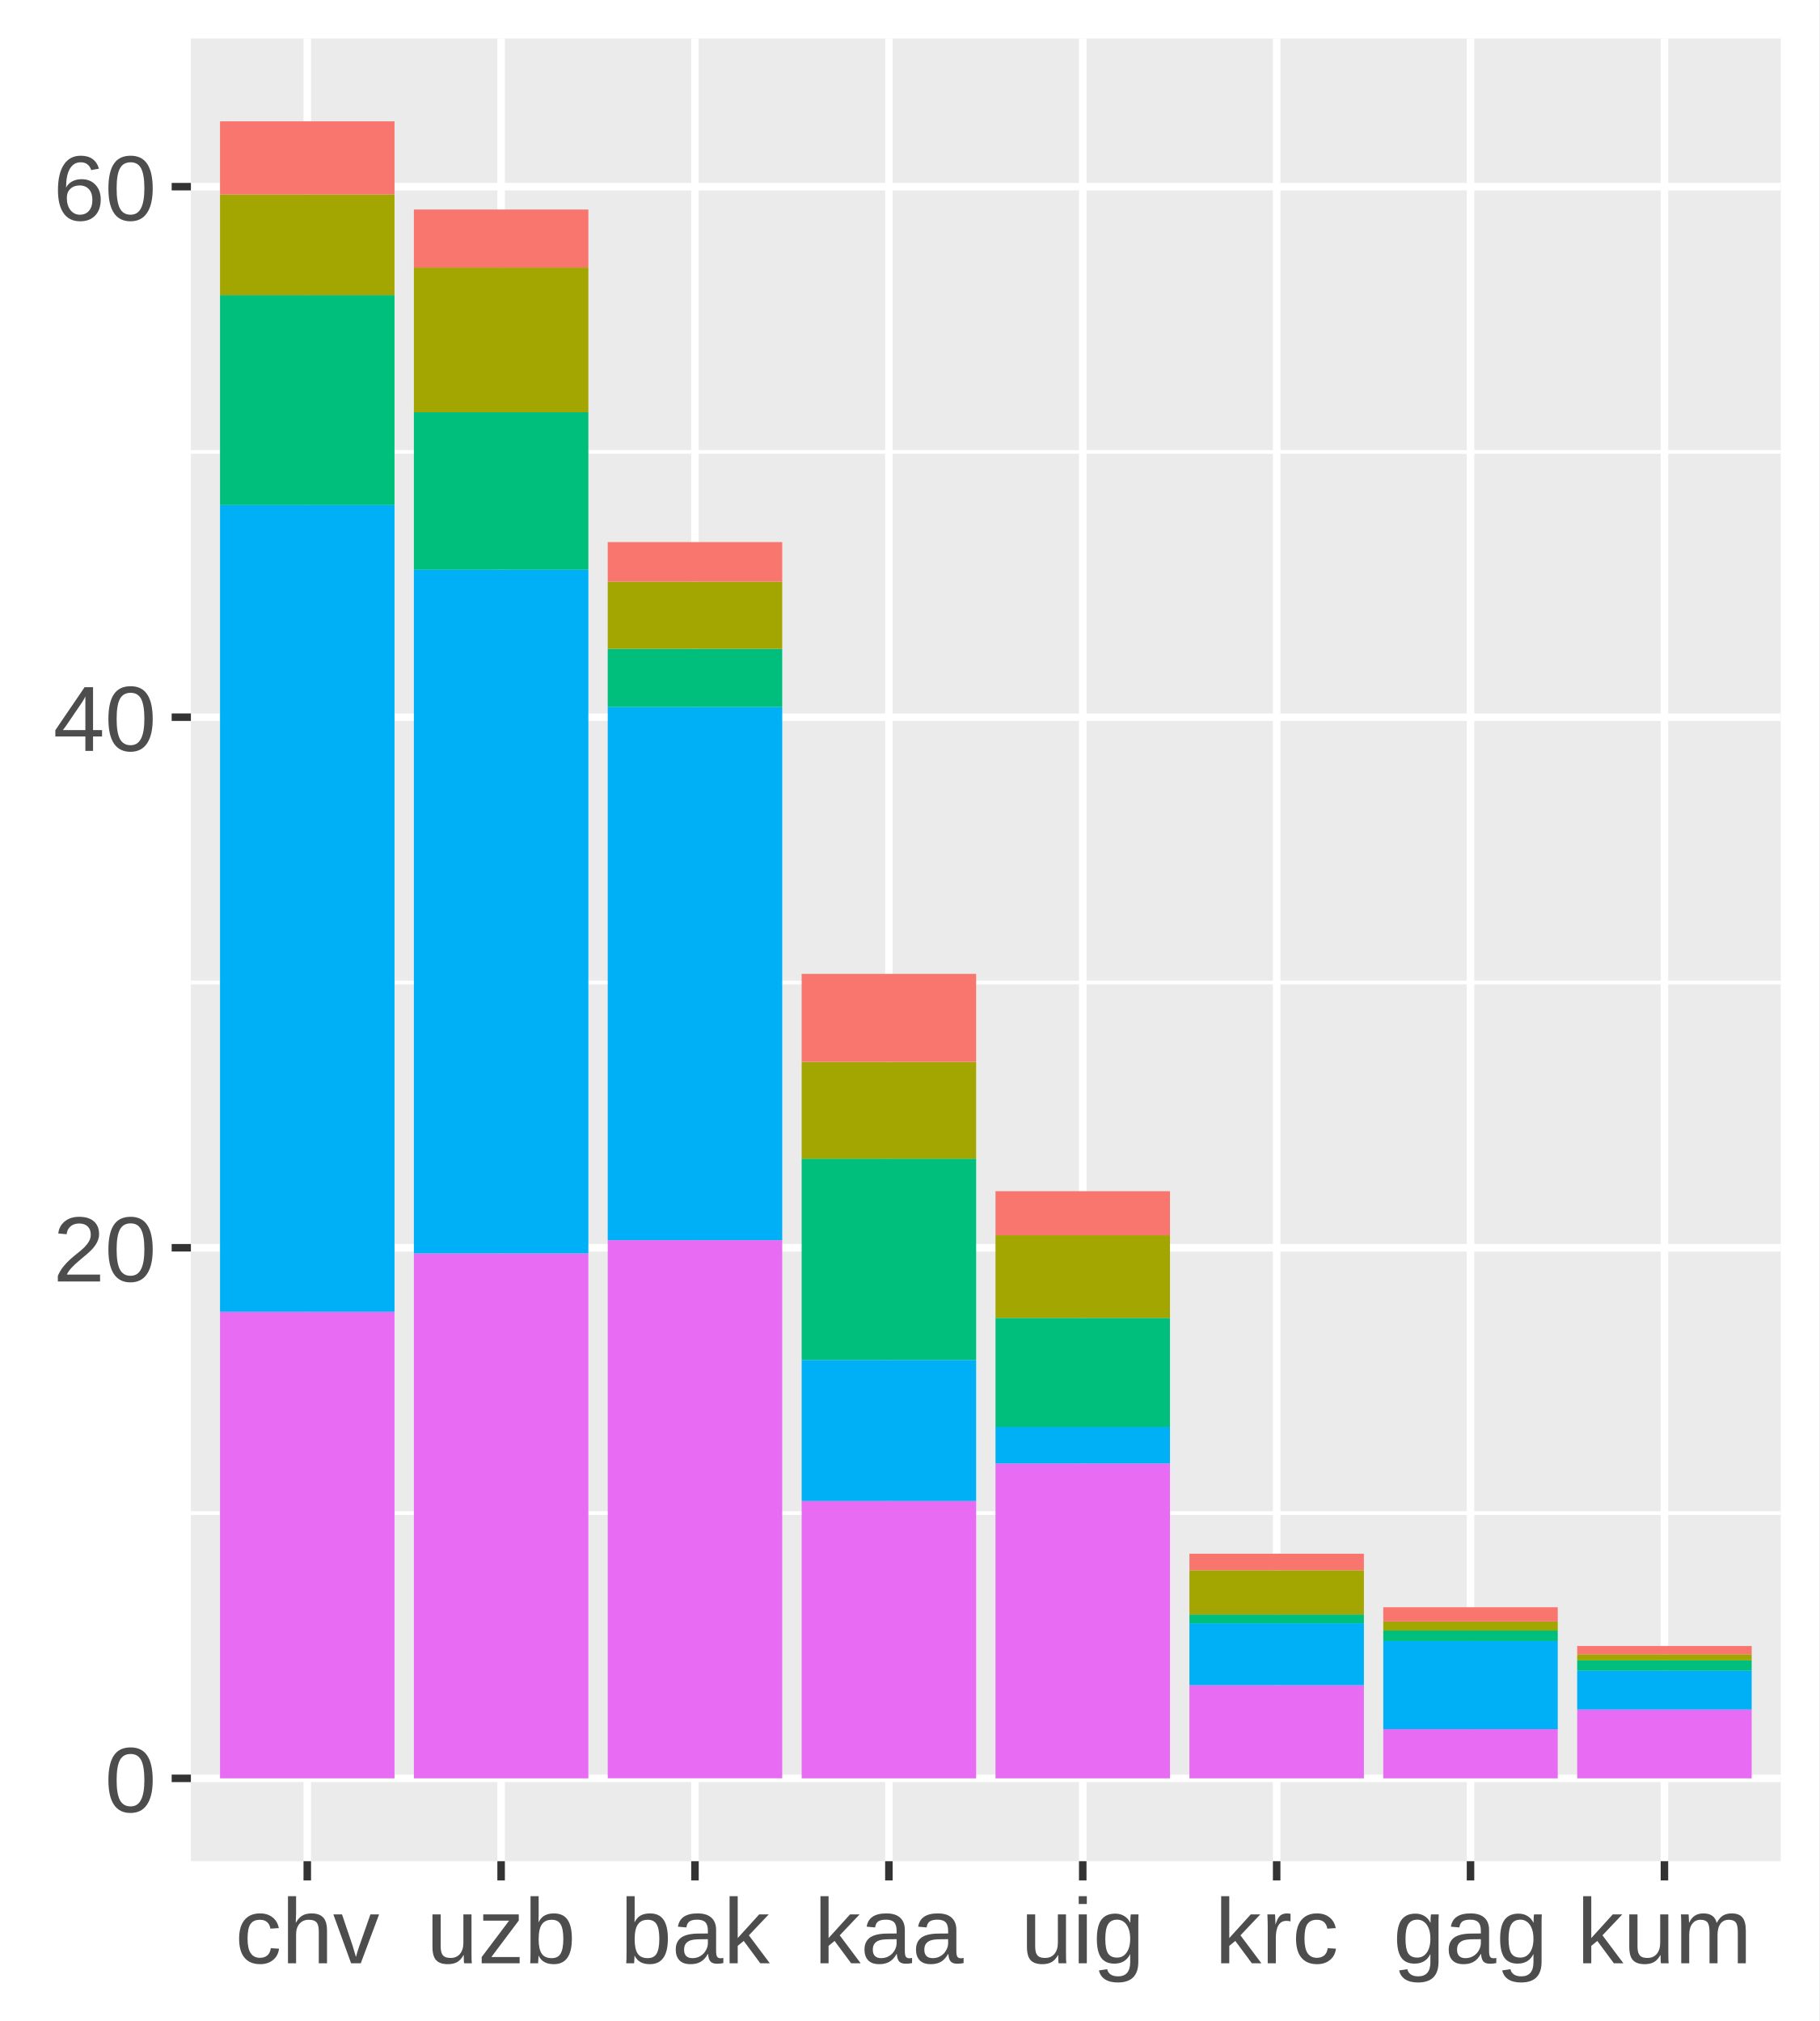
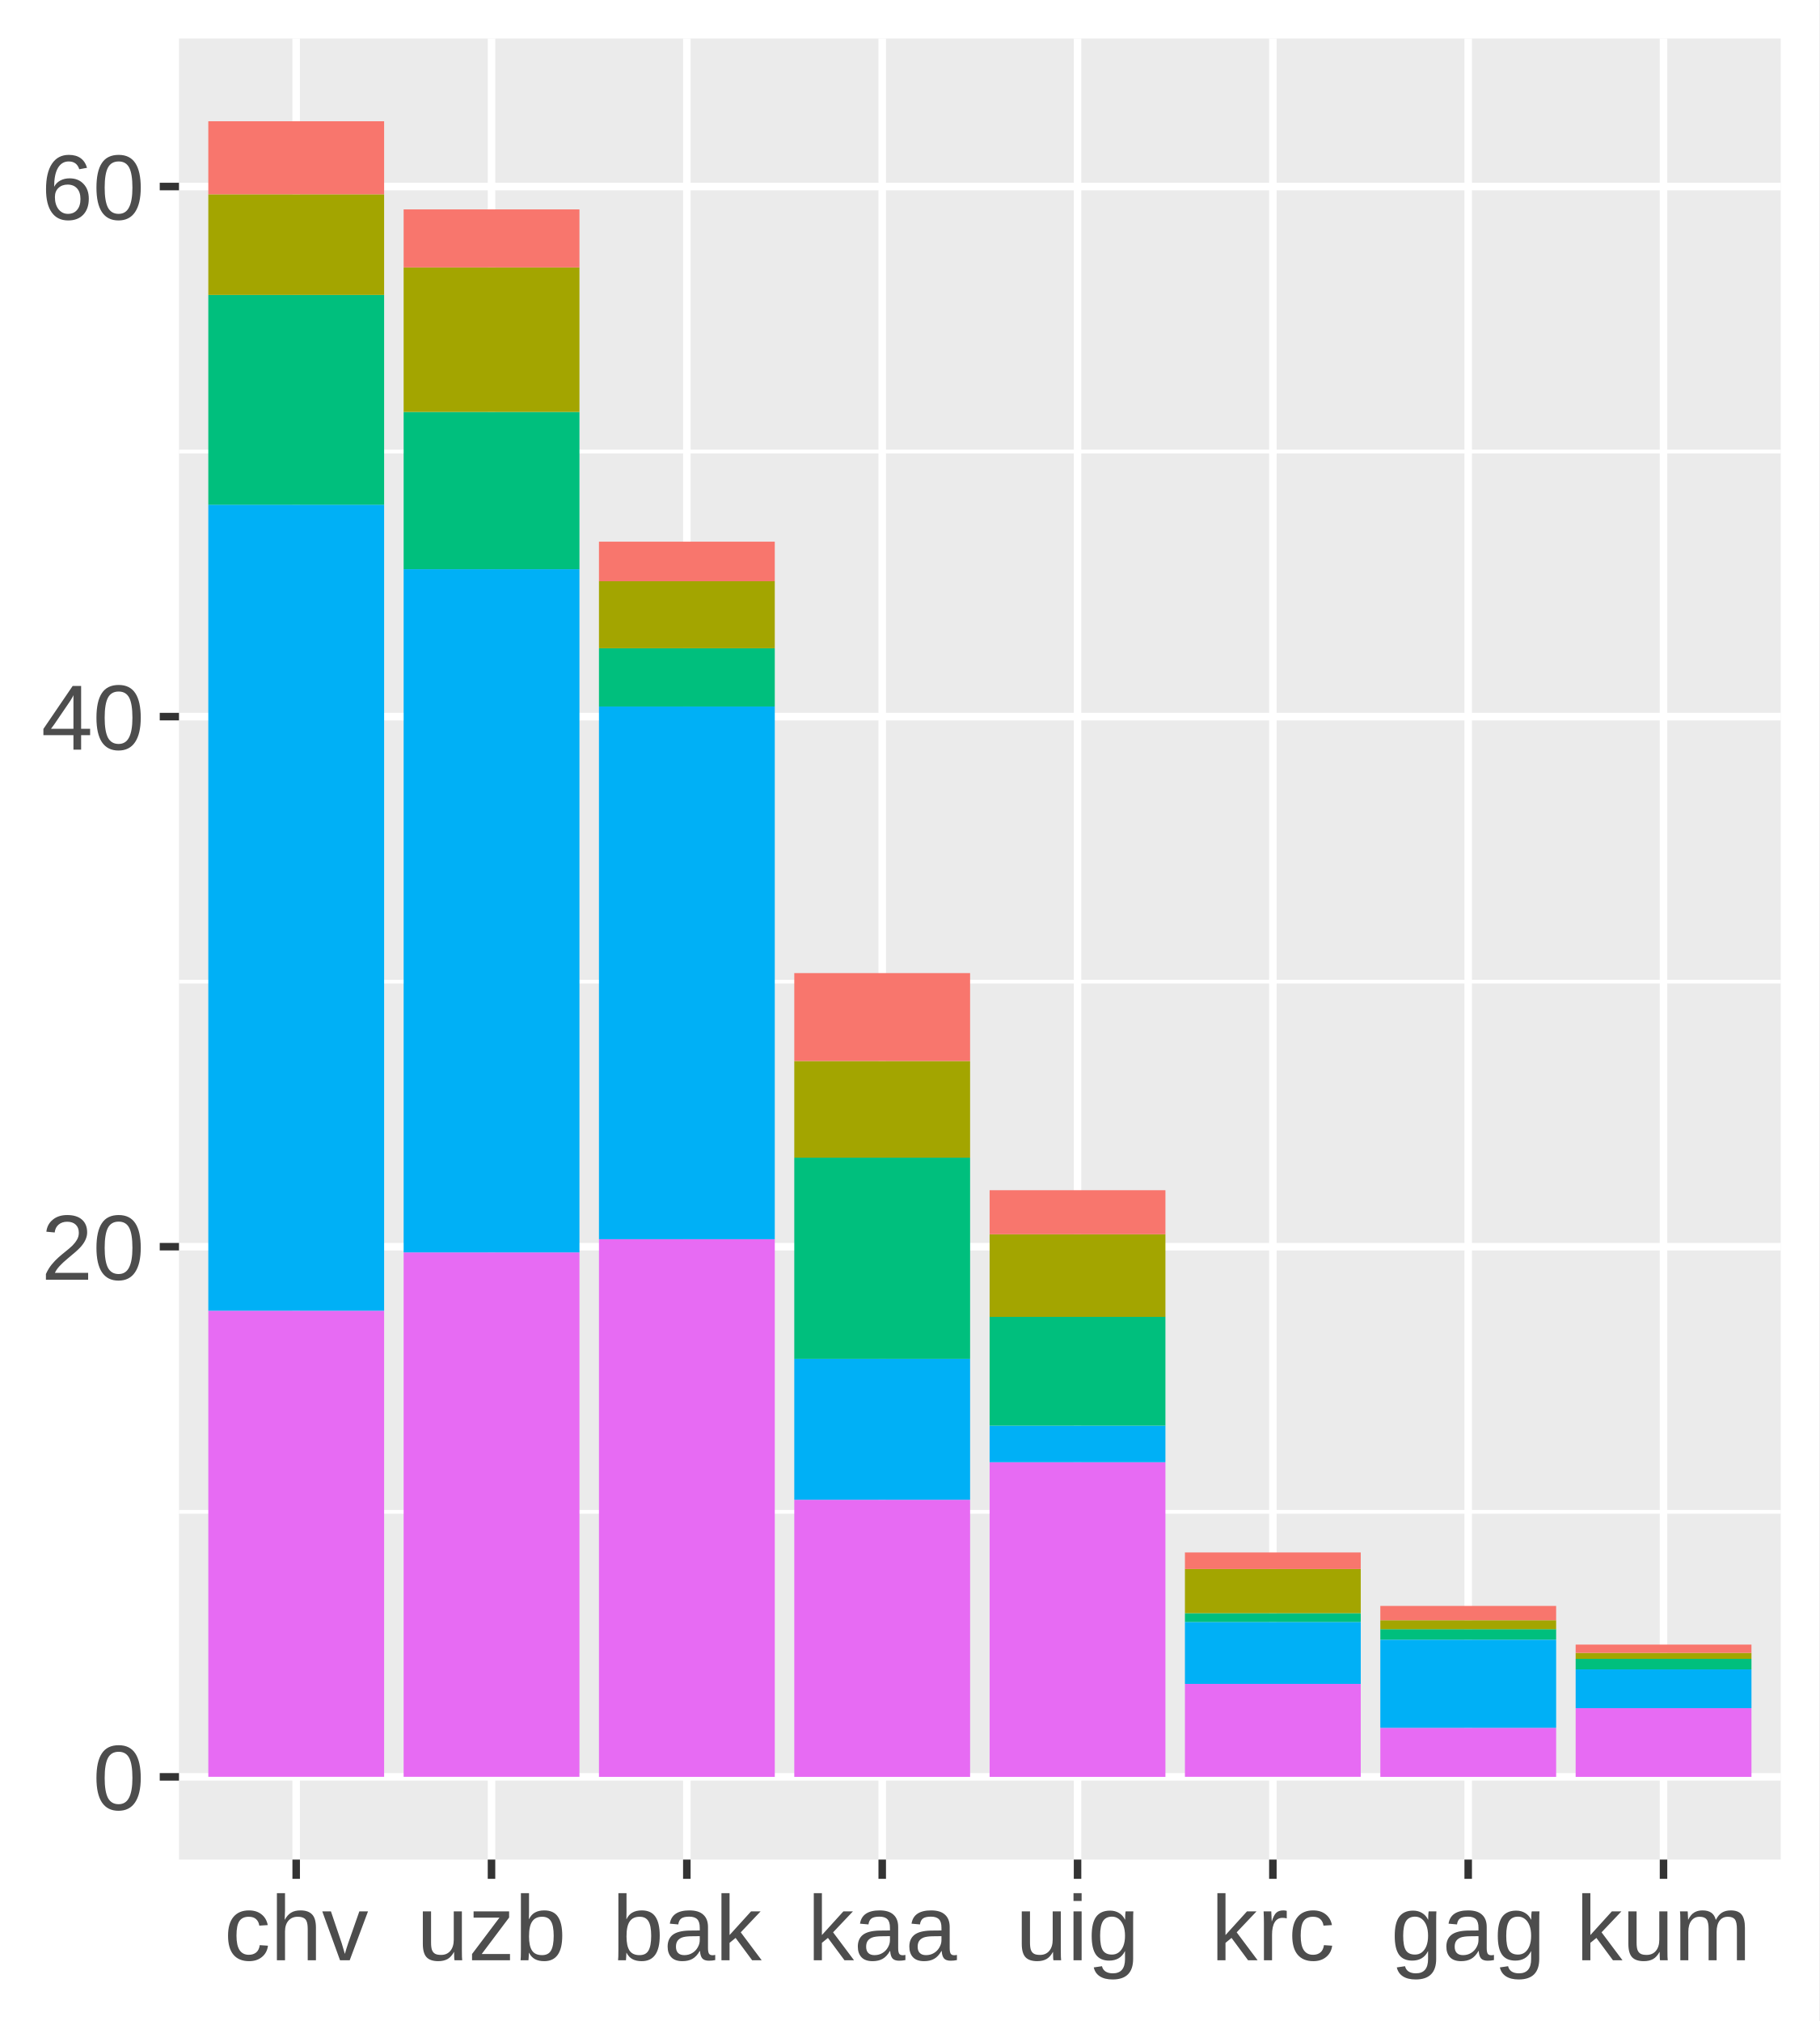
<svg xmlns="http://www.w3.org/2000/svg" class="svglite" width="259.20pt" height="288.00pt" viewBox="0 0 259.20 288.00">
  <defs>
    <style type="text/css">
    .svglite line, .svglite polyline, .svglite polygon, .svglite path, .svglite rect, .svglite circle {
      fill: none;
      stroke: #000000;
      stroke-linecap: round;
      stroke-linejoin: round;
      stroke-miterlimit: 10.00;
    }
    .svglite text {
      white-space: pre;
    }
  </style>
  </defs>
  <rect width="100%" height="100%" style="stroke: none; fill: #FFFFFF;" />
  <defs>
    <clipPath id="cpMC4wMHwyNTkuMjB8MC4wMHwyODguMDA=">
      <rect x="0.00" y="0.00" width="259.20" height="288.00" />
    </clipPath>
  </defs>
  <g clip-path="url(#cpMC4wMHwyNTkuMjB8MC4wMHwyODguMDA=)">
    <rect x="0.00" y="0.00" width="259.20" height="288.00" style="stroke-width: 1.07; stroke: #FFFFFF; fill: #FFFFFF;" />
  </g>
  <defs>
-     <clipPath id="cpMjcuMjB8MjUzLjcyfDUuNDh8MjY1LjIz">
-       <rect x="27.20" y="5.48" width="226.52" height="259.75" />
+     <clipPath id="cpMjUuNTB8MjUzLjcyfDUuNDh8MjY1LjAw">
+       <rect x="25.50" y="5.48" width="228.22" height="259.52" />
    </clipPath>
  </defs>
-   <g clip-path="url(#cpMjcuMjB8MjUzLjcyfDUuNDh8MjY1LjIz)">
-     <rect x="27.20" y="5.48" width="226.52" height="259.75" style="stroke-width: 1.07; stroke: none; fill: #EBEBEB;" />
-     <polyline points="27.20,215.62 253.72,215.62 " style="stroke-width: 0.53; stroke: #FFFFFF; stroke-linecap: butt;" />
-     <polyline points="27.20,140.01 253.72,140.01 " style="stroke-width: 0.53; stroke: #FFFFFF; stroke-linecap: butt;" />
-     <polyline points="27.20,64.40 253.72,64.40 " style="stroke-width: 0.53; stroke: #FFFFFF; stroke-linecap: butt;" />
-     <polyline points="27.20,253.42 253.72,253.42 " style="stroke-width: 1.07; stroke: #FFFFFF; stroke-linecap: butt;" />
-     <polyline points="27.20,177.81 253.72,177.81 " style="stroke-width: 1.07; stroke: #FFFFFF; stroke-linecap: butt;" />
-     <polyline points="27.20,102.20 253.72,102.20 " style="stroke-width: 1.07; stroke: #FFFFFF; stroke-linecap: butt;" />
-     <polyline points="27.20,26.60 253.72,26.60 " style="stroke-width: 1.07; stroke: #FFFFFF; stroke-linecap: butt;" />
-     <polyline points="43.78,265.23 43.78,5.48 " style="stroke-width: 1.07; stroke: #FFFFFF; stroke-linecap: butt;" />
-     <polyline points="71.40,265.23 71.40,5.48 " style="stroke-width: 1.07; stroke: #FFFFFF; stroke-linecap: butt;" />
-     <polyline points="99.02,265.23 99.02,5.48 " style="stroke-width: 1.07; stroke: #FFFFFF; stroke-linecap: butt;" />
-     <polyline points="126.65,265.23 126.65,5.48 " style="stroke-width: 1.07; stroke: #FFFFFF; stroke-linecap: butt;" />
-     <polyline points="154.27,265.23 154.27,5.48 " style="stroke-width: 1.07; stroke: #FFFFFF; stroke-linecap: butt;" />
-     <polyline points="181.90,265.23 181.90,5.48 " style="stroke-width: 1.07; stroke: #FFFFFF; stroke-linecap: butt;" />
-     <polyline points="209.52,265.23 209.52,5.48 " style="stroke-width: 1.07; stroke: #FFFFFF; stroke-linecap: butt;" />
-     <polyline points="237.15,265.23 237.15,5.48 " style="stroke-width: 1.07; stroke: #FFFFFF; stroke-linecap: butt;" />
-     <rect x="31.35" y="186.94" width="24.86" height="66.48" style="stroke-width: 1.07; stroke: none; stroke-linecap: butt; stroke-linejoin: miter; fill: #E76BF3;" />
-     <rect x="31.35" y="71.98" width="24.86" height="114.96" style="stroke-width: 1.07; stroke: none; stroke-linecap: butt; stroke-linejoin: miter; fill: #00B0F6;" />
-     <rect x="31.35" y="42.06" width="24.86" height="29.92" style="stroke-width: 1.07; stroke: none; stroke-linecap: butt; stroke-linejoin: miter; fill: #00BF7D;" />
-     <rect x="31.35" y="27.71" width="24.86" height="14.35" style="stroke-width: 1.07; stroke: none; stroke-linecap: butt; stroke-linejoin: miter; fill: #A3A500;" />
-     <rect x="31.35" y="17.29" width="24.86" height="10.42" style="stroke-width: 1.07; stroke: none; stroke-linecap: butt; stroke-linejoin: miter; fill: #F8766D;" />
-     <rect x="58.97" y="178.62" width="24.86" height="74.80" style="stroke-width: 1.07; stroke: none; stroke-linecap: butt; stroke-linejoin: miter; fill: #E76BF3;" />
-     <rect x="58.97" y="81.17" width="24.86" height="97.45" style="stroke-width: 1.07; stroke: none; stroke-linecap: butt; stroke-linejoin: miter; fill: #00B0F6;" />
-     <rect x="58.97" y="58.75" width="24.86" height="22.43" style="stroke-width: 1.07; stroke: none; stroke-linecap: butt; stroke-linejoin: miter; fill: #00BF7D;" />
-     <rect x="58.97" y="38.14" width="24.86" height="20.61" style="stroke-width: 1.07; stroke: none; stroke-linecap: butt; stroke-linejoin: miter; fill: #A3A500;" />
-     <rect x="58.97" y="29.86" width="24.86" height="8.28" style="stroke-width: 1.07; stroke: none; stroke-linecap: butt; stroke-linejoin: miter; fill: #F8766D;" />
-     <rect x="86.59" y="176.73" width="24.86" height="76.68" style="stroke-width: 1.07; stroke: none; stroke-linecap: butt; stroke-linejoin: miter; fill: #E76BF3;" />
-     <rect x="86.59" y="100.76" width="24.86" height="75.97" style="stroke-width: 1.07; stroke: none; stroke-linecap: butt; stroke-linejoin: miter; fill: #00B0F6;" />
-     <rect x="86.59" y="92.46" width="24.86" height="8.30" style="stroke-width: 1.07; stroke: none; stroke-linecap: butt; stroke-linejoin: miter; fill: #00BF7D;" />
-     <rect x="86.59" y="82.89" width="24.86" height="9.57" style="stroke-width: 1.07; stroke: none; stroke-linecap: butt; stroke-linejoin: miter; fill: #A3A500;" />
-     <rect x="86.59" y="77.25" width="24.86" height="5.64" style="stroke-width: 1.07; stroke: none; stroke-linecap: butt; stroke-linejoin: miter; fill: #F8766D;" />
-     <rect x="114.22" y="213.90" width="24.86" height="39.52" style="stroke-width: 1.07; stroke: none; stroke-linecap: butt; stroke-linejoin: miter; fill: #E76BF3;" />
-     <rect x="114.22" y="193.80" width="24.86" height="20.10" style="stroke-width: 1.07; stroke: none; stroke-linecap: butt; stroke-linejoin: miter; fill: #00B0F6;" />
-     <rect x="114.22" y="165.11" width="24.86" height="28.69" style="stroke-width: 1.07; stroke: none; stroke-linecap: butt; stroke-linejoin: miter; fill: #00BF7D;" />
-     <rect x="114.22" y="151.33" width="24.86" height="13.78" style="stroke-width: 1.07; stroke: none; stroke-linecap: butt; stroke-linejoin: miter; fill: #A3A500;" />
-     <rect x="114.22" y="138.78" width="24.86" height="12.54" style="stroke-width: 1.07; stroke: none; stroke-linecap: butt; stroke-linejoin: miter; fill: #F8766D;" />
-     <rect x="141.84" y="208.55" width="24.86" height="44.87" style="stroke-width: 1.07; stroke: none; stroke-linecap: butt; stroke-linejoin: miter; fill: #E76BF3;" />
-     <rect x="141.84" y="203.33" width="24.86" height="5.22" style="stroke-width: 1.07; stroke: none; stroke-linecap: butt; stroke-linejoin: miter; fill: #00B0F6;" />
-     <rect x="141.84" y="187.81" width="24.86" height="15.53" style="stroke-width: 1.07; stroke: none; stroke-linecap: butt; stroke-linejoin: miter; fill: #00BF7D;" />
-     <rect x="141.84" y="176.03" width="24.86" height="11.78" style="stroke-width: 1.07; stroke: none; stroke-linecap: butt; stroke-linejoin: miter; fill: #A3A500;" />
-     <rect x="141.84" y="169.75" width="24.86" height="6.28" style="stroke-width: 1.07; stroke: none; stroke-linecap: butt; stroke-linejoin: miter; fill: #F8766D;" />
-     <rect x="169.47" y="240.15" width="24.86" height="13.27" style="stroke-width: 1.07; stroke: none; stroke-linecap: butt; stroke-linejoin: miter; fill: #E76BF3;" />
-     <rect x="169.47" y="231.33" width="24.86" height="8.82" style="stroke-width: 1.07; stroke: none; stroke-linecap: butt; stroke-linejoin: miter; fill: #00B0F6;" />
-     <rect x="169.47" y="230.07" width="24.86" height="1.26" style="stroke-width: 1.07; stroke: none; stroke-linecap: butt; stroke-linejoin: miter; fill: #00BF7D;" />
-     <rect x="169.47" y="223.77" width="24.86" height="6.30" style="stroke-width: 1.07; stroke: none; stroke-linecap: butt; stroke-linejoin: miter; fill: #A3A500;" />
-     <rect x="169.47" y="221.41" width="24.86" height="2.36" style="stroke-width: 1.07; stroke: none; stroke-linecap: butt; stroke-linejoin: miter; fill: #F8766D;" />
-     <rect x="197.09" y="246.42" width="24.86" height="7.00" style="stroke-width: 1.07; stroke: none; stroke-linecap: butt; stroke-linejoin: miter; fill: #E76BF3;" />
-     <rect x="197.09" y="233.85" width="24.86" height="12.57" style="stroke-width: 1.07; stroke: none; stroke-linecap: butt; stroke-linejoin: miter; fill: #00B0F6;" />
-     <rect x="197.09" y="232.36" width="24.86" height="1.49" style="stroke-width: 1.07; stroke: none; stroke-linecap: butt; stroke-linejoin: miter; fill: #00BF7D;" />
-     <rect x="197.09" y="231.08" width="24.86" height="1.28" style="stroke-width: 1.07; stroke: none; stroke-linecap: butt; stroke-linejoin: miter; fill: #A3A500;" />
-     <rect x="197.09" y="229.04" width="24.86" height="2.04" style="stroke-width: 1.07; stroke: none; stroke-linecap: butt; stroke-linejoin: miter; fill: #F8766D;" />
-     <rect x="224.72" y="243.62" width="24.86" height="9.80" style="stroke-width: 1.07; stroke: none; stroke-linecap: butt; stroke-linejoin: miter; fill: #E76BF3;" />
-     <rect x="224.72" y="238.09" width="24.86" height="5.53" style="stroke-width: 1.07; stroke: none; stroke-linecap: butt; stroke-linejoin: miter; fill: #00B0F6;" />
-     <rect x="224.72" y="236.59" width="24.86" height="1.50" style="stroke-width: 1.07; stroke: none; stroke-linecap: butt; stroke-linejoin: miter; fill: #00BF7D;" />
-     <rect x="224.72" y="235.74" width="24.86" height="0.86" style="stroke-width: 1.07; stroke: none; stroke-linecap: butt; stroke-linejoin: miter; fill: #A3A500;" />
-     <rect x="224.72" y="234.56" width="24.86" height="1.18" style="stroke-width: 1.07; stroke: none; stroke-linecap: butt; stroke-linejoin: miter; fill: #F8766D;" />
+   <g clip-path="url(#cpMjUuNTB8MjUzLjcyfDUuNDh8MjY1LjAw)">
+     <rect x="25.50" y="5.48" width="228.22" height="259.52" style="stroke-width: 1.07; stroke: none; fill: #EBEBEB;" />
+     <polyline points="25.50,215.44 253.72,215.44 " style="stroke-width: 0.53; stroke: #FFFFFF; stroke-linecap: butt;" />
+     <polyline points="25.50,139.89 253.72,139.89 " style="stroke-width: 0.53; stroke: #FFFFFF; stroke-linecap: butt;" />
+     <polyline points="25.50,64.35 253.72,64.35 " style="stroke-width: 0.53; stroke: #FFFFFF; stroke-linecap: butt;" />
+     <polyline points="25.50,253.21 253.72,253.21 " style="stroke-width: 1.07; stroke: #FFFFFF; stroke-linecap: butt;" />
+     <polyline points="25.50,177.66 253.72,177.66 " style="stroke-width: 1.07; stroke: #FFFFFF; stroke-linecap: butt;" />
+     <polyline points="25.50,102.12 253.72,102.12 " style="stroke-width: 1.07; stroke: #FFFFFF; stroke-linecap: butt;" />
+     <polyline points="25.50,26.58 253.72,26.58 " style="stroke-width: 1.07; stroke: #FFFFFF; stroke-linecap: butt;" />
+     <polyline points="42.20,265.00 42.20,5.48 " style="stroke-width: 1.07; stroke: #FFFFFF; stroke-linecap: butt;" />
+     <polyline points="70.03,265.00 70.03,5.48 " style="stroke-width: 1.07; stroke: #FFFFFF; stroke-linecap: butt;" />
+     <polyline points="97.86,265.00 97.86,5.48 " style="stroke-width: 1.07; stroke: #FFFFFF; stroke-linecap: butt;" />
+     <polyline points="125.70,265.00 125.70,5.48 " style="stroke-width: 1.07; stroke: #FFFFFF; stroke-linecap: butt;" />
+     <polyline points="153.53,265.00 153.53,5.48 " style="stroke-width: 1.07; stroke: #FFFFFF; stroke-linecap: butt;" />
+     <polyline points="181.36,265.00 181.36,5.48 " style="stroke-width: 1.07; stroke: #FFFFFF; stroke-linecap: butt;" />
+     <polyline points="209.19,265.00 209.19,5.48 " style="stroke-width: 1.07; stroke: #FFFFFF; stroke-linecap: butt;" />
+     <polyline points="237.02,265.00 237.02,5.48 " style="stroke-width: 1.07; stroke: #FFFFFF; stroke-linecap: butt;" />
+     <rect x="29.68" y="186.78" width="25.05" height="66.42" style="stroke-width: 1.07; stroke: none; stroke-linecap: butt; stroke-linejoin: miter; fill: #E76BF3;" />
+     <rect x="29.68" y="71.92" width="25.05" height="114.86" style="stroke-width: 1.07; stroke: none; stroke-linecap: butt; stroke-linejoin: miter; fill: #00B0F6;" />
+     <rect x="29.68" y="42.03" width="25.05" height="29.90" style="stroke-width: 1.07; stroke: none; stroke-linecap: butt; stroke-linejoin: miter; fill: #00BF7D;" />
+     <rect x="29.68" y="27.69" width="25.05" height="14.34" style="stroke-width: 1.07; stroke: none; stroke-linecap: butt; stroke-linejoin: miter; fill: #A3A500;" />
+     <rect x="29.68" y="17.28" width="25.05" height="10.41" style="stroke-width: 1.07; stroke: none; stroke-linecap: butt; stroke-linejoin: miter; fill: #F8766D;" />
+     <rect x="57.51" y="178.47" width="25.05" height="74.73" style="stroke-width: 1.07; stroke: none; stroke-linecap: butt; stroke-linejoin: miter; fill: #E76BF3;" />
+     <rect x="57.51" y="81.11" width="25.05" height="97.36" style="stroke-width: 1.07; stroke: none; stroke-linecap: butt; stroke-linejoin: miter; fill: #00B0F6;" />
+     <rect x="57.51" y="58.70" width="25.05" height="22.41" style="stroke-width: 1.07; stroke: none; stroke-linecap: butt; stroke-linejoin: miter; fill: #00BF7D;" />
+     <rect x="57.51" y="38.11" width="25.05" height="20.59" style="stroke-width: 1.07; stroke: none; stroke-linecap: butt; stroke-linejoin: miter; fill: #A3A500;" />
+     <rect x="57.51" y="29.84" width="25.05" height="8.27" style="stroke-width: 1.07; stroke: none; stroke-linecap: butt; stroke-linejoin: miter; fill: #F8766D;" />
+     <rect x="85.34" y="176.59" width="25.05" height="76.62" style="stroke-width: 1.07; stroke: none; stroke-linecap: butt; stroke-linejoin: miter; fill: #E76BF3;" />
+     <rect x="85.34" y="100.68" width="25.05" height="75.91" style="stroke-width: 1.07; stroke: none; stroke-linecap: butt; stroke-linejoin: miter; fill: #00B0F6;" />
+     <rect x="85.34" y="92.39" width="25.05" height="8.29" style="stroke-width: 1.07; stroke: none; stroke-linecap: butt; stroke-linejoin: miter; fill: #00BF7D;" />
+     <rect x="85.34" y="82.82" width="25.05" height="9.56" style="stroke-width: 1.07; stroke: none; stroke-linecap: butt; stroke-linejoin: miter; fill: #A3A500;" />
+     <rect x="85.34" y="77.19" width="25.05" height="5.64" style="stroke-width: 1.07; stroke: none; stroke-linecap: butt; stroke-linejoin: miter; fill: #F8766D;" />
+     <rect x="113.17" y="213.72" width="25.05" height="39.49" style="stroke-width: 1.07; stroke: none; stroke-linecap: butt; stroke-linejoin: miter; fill: #E76BF3;" />
+     <rect x="113.17" y="193.64" width="25.05" height="20.08" style="stroke-width: 1.07; stroke: none; stroke-linecap: butt; stroke-linejoin: miter; fill: #00B0F6;" />
+     <rect x="113.17" y="164.97" width="25.05" height="28.67" style="stroke-width: 1.07; stroke: none; stroke-linecap: butt; stroke-linejoin: miter; fill: #00BF7D;" />
+     <rect x="113.17" y="151.20" width="25.05" height="13.77" style="stroke-width: 1.07; stroke: none; stroke-linecap: butt; stroke-linejoin: miter; fill: #A3A500;" />
+     <rect x="113.17" y="138.67" width="25.05" height="12.53" style="stroke-width: 1.07; stroke: none; stroke-linecap: butt; stroke-linejoin: miter; fill: #F8766D;" />
+     <rect x="141.00" y="208.38" width="25.05" height="44.83" style="stroke-width: 1.07; stroke: none; stroke-linecap: butt; stroke-linejoin: miter; fill: #E76BF3;" />
+     <rect x="141.00" y="203.16" width="25.05" height="5.21" style="stroke-width: 1.07; stroke: none; stroke-linecap: butt; stroke-linejoin: miter; fill: #00B0F6;" />
+     <rect x="141.00" y="187.65" width="25.05" height="15.51" style="stroke-width: 1.07; stroke: none; stroke-linecap: butt; stroke-linejoin: miter; fill: #00BF7D;" />
+     <rect x="141.00" y="175.89" width="25.05" height="11.77" style="stroke-width: 1.07; stroke: none; stroke-linecap: butt; stroke-linejoin: miter; fill: #A3A500;" />
+     <rect x="141.00" y="169.61" width="25.05" height="6.28" style="stroke-width: 1.07; stroke: none; stroke-linecap: butt; stroke-linejoin: miter; fill: #F8766D;" />
+     <rect x="168.83" y="239.95" width="25.05" height="13.25" style="stroke-width: 1.07; stroke: none; stroke-linecap: butt; stroke-linejoin: miter; fill: #E76BF3;" />
+     <rect x="168.83" y="231.14" width="25.05" height="8.82" style="stroke-width: 1.07; stroke: none; stroke-linecap: butt; stroke-linejoin: miter; fill: #00B0F6;" />
+     <rect x="168.83" y="229.88" width="25.05" height="1.26" style="stroke-width: 1.07; stroke: none; stroke-linecap: butt; stroke-linejoin: miter; fill: #00BF7D;" />
+     <rect x="168.83" y="223.58" width="25.05" height="6.30" style="stroke-width: 1.07; stroke: none; stroke-linecap: butt; stroke-linejoin: miter; fill: #A3A500;" />
+     <rect x="168.83" y="221.23" width="25.05" height="2.36" style="stroke-width: 1.07; stroke: none; stroke-linecap: butt; stroke-linejoin: miter; fill: #F8766D;" />
+     <rect x="196.67" y="246.22" width="25.05" height="6.99" style="stroke-width: 1.07; stroke: none; stroke-linecap: butt; stroke-linejoin: miter; fill: #E76BF3;" />
+     <rect x="196.67" y="233.66" width="25.05" height="12.56" style="stroke-width: 1.07; stroke: none; stroke-linecap: butt; stroke-linejoin: miter; fill: #00B0F6;" />
+     <rect x="196.67" y="232.16" width="25.05" height="1.49" style="stroke-width: 1.07; stroke: none; stroke-linecap: butt; stroke-linejoin: miter; fill: #00BF7D;" />
+     <rect x="196.67" y="230.89" width="25.05" height="1.28" style="stroke-width: 1.07; stroke: none; stroke-linecap: butt; stroke-linejoin: miter; fill: #A3A500;" />
+     <rect x="196.67" y="228.85" width="25.05" height="2.04" style="stroke-width: 1.07; stroke: none; stroke-linecap: butt; stroke-linejoin: miter; fill: #F8766D;" />
+     <rect x="224.50" y="243.42" width="25.05" height="9.79" style="stroke-width: 1.07; stroke: none; stroke-linecap: butt; stroke-linejoin: miter; fill: #E76BF3;" />
+     <rect x="224.50" y="237.89" width="25.05" height="5.53" style="stroke-width: 1.07; stroke: none; stroke-linecap: butt; stroke-linejoin: miter; fill: #00B0F6;" />
+     <rect x="224.50" y="236.39" width="25.05" height="1.50" style="stroke-width: 1.07; stroke: none; stroke-linecap: butt; stroke-linejoin: miter; fill: #00BF7D;" />
+     <rect x="224.50" y="235.54" width="25.05" height="0.86" style="stroke-width: 1.07; stroke: none; stroke-linecap: butt; stroke-linejoin: miter; fill: #A3A500;" />
+     <rect x="224.50" y="234.36" width="25.05" height="1.18" style="stroke-width: 1.07; stroke: none; stroke-linecap: butt; stroke-linejoin: miter; fill: #F8766D;" />
  </g>
  <g clip-path="url(#cpMC4wMHwyNTkuMjB8MC4wMHwyODguMDA=)">
-     <text x="22.27" y="258.23" text-anchor="end" style="font-size: 13.20px;fill: #4D4D4D; font-family: &quot;Liberation Sans&quot;;" textLength="8.40px" lengthAdjust="spacingAndGlyphs">0</text>
-     <text x="22.27" y="182.62" text-anchor="end" style="font-size: 13.20px;fill: #4D4D4D; font-family: &quot;Liberation Sans&quot;;" textLength="16.79px" lengthAdjust="spacingAndGlyphs">20</text>
-     <text x="22.27" y="107.01" text-anchor="end" style="font-size: 13.20px;fill: #4D4D4D; font-family: &quot;Liberation Sans&quot;;" textLength="16.79px" lengthAdjust="spacingAndGlyphs">40</text>
-     <text x="22.27" y="31.41" text-anchor="end" style="font-size: 13.20px;fill: #4D4D4D; font-family: &quot;Liberation Sans&quot;;" textLength="16.79px" lengthAdjust="spacingAndGlyphs">60</text>
-     <polyline points="24.46,253.42 27.20,253.42 " style="stroke-width: 1.07; stroke: #333333; stroke-linecap: butt;" />
-     <polyline points="24.46,177.81 27.20,177.81 " style="stroke-width: 1.07; stroke: #333333; stroke-linecap: butt;" />
-     <polyline points="24.46,102.20 27.20,102.20 " style="stroke-width: 1.07; stroke: #333333; stroke-linecap: butt;" />
-     <polyline points="24.46,26.60 27.20,26.60 " style="stroke-width: 1.07; stroke: #333333; stroke-linecap: butt;" />
-     <polyline points="43.78,267.97 43.78,265.23 " style="stroke-width: 1.07; stroke: #333333; stroke-linecap: butt;" />
-     <polyline points="71.40,267.97 71.40,265.23 " style="stroke-width: 1.07; stroke: #333333; stroke-linecap: butt;" />
-     <polyline points="99.02,267.97 99.02,265.23 " style="stroke-width: 1.07; stroke: #333333; stroke-linecap: butt;" />
-     <polyline points="126.65,267.97 126.65,265.23 " style="stroke-width: 1.07; stroke: #333333; stroke-linecap: butt;" />
-     <polyline points="154.27,267.97 154.27,265.23 " style="stroke-width: 1.07; stroke: #333333; stroke-linecap: butt;" />
-     <polyline points="181.90,267.97 181.90,265.23 " style="stroke-width: 1.07; stroke: #333333; stroke-linecap: butt;" />
-     <polyline points="209.52,267.97 209.52,265.23 " style="stroke-width: 1.07; stroke: #333333; stroke-linecap: butt;" />
-     <polyline points="237.15,267.97 237.15,265.23 " style="stroke-width: 1.07; stroke: #333333; stroke-linecap: butt;" />
-     <text x="43.78" y="279.78" text-anchor="middle" style="font-size: 13.20px;fill: #4D4D4D; font-family: &quot;Liberation Sans&quot;;" textLength="23.41px" lengthAdjust="spacingAndGlyphs">chv</text>
-     <text x="71.40" y="279.78" text-anchor="middle" style="font-size: 13.20px;fill: #4D4D4D; font-family: &quot;Liberation Sans&quot;;" textLength="23.66px" lengthAdjust="spacingAndGlyphs">uzb</text>
-     <text x="99.02" y="279.78" text-anchor="middle" style="font-size: 13.20px;fill: #4D4D4D; font-family: &quot;Liberation Sans&quot;;" textLength="24.10px" lengthAdjust="spacingAndGlyphs">bak</text>
-     <text x="126.65" y="279.78" text-anchor="middle" style="font-size: 13.20px;fill: #4D4D4D; font-family: &quot;Liberation Sans&quot;;" textLength="23.58px" lengthAdjust="spacingAndGlyphs">kaa</text>
-     <text x="154.27" y="279.78" text-anchor="middle" style="font-size: 13.20px;fill: #4D4D4D; font-family: &quot;Liberation Sans&quot;;" textLength="20.40px" lengthAdjust="spacingAndGlyphs">uig</text>
-     <text x="181.90" y="279.78" text-anchor="middle" style="font-size: 13.20px;fill: #4D4D4D; font-family: &quot;Liberation Sans&quot;;" textLength="20.02px" lengthAdjust="spacingAndGlyphs">krc</text>
-     <text x="209.52" y="279.78" text-anchor="middle" style="font-size: 13.20px;fill: #4D4D4D; font-family: &quot;Liberation Sans&quot;;" textLength="24.83px" lengthAdjust="spacingAndGlyphs">gag</text>
-     <text x="237.15" y="279.78" text-anchor="middle" style="font-size: 13.20px;fill: #4D4D4D; font-family: &quot;Liberation Sans&quot;;" textLength="28.45px" lengthAdjust="spacingAndGlyphs">kum</text>
+     <text x="20.57" y="257.92" text-anchor="end" style="font-size: 13.20px;fill: #4D4D4D; font-family: &quot;Arial&quot;;" textLength="7.55px" lengthAdjust="spacingAndGlyphs">0</text>
+     <text x="20.57" y="182.37" text-anchor="end" style="font-size: 13.20px;fill: #4D4D4D; font-family: &quot;Arial&quot;;" textLength="15.09px" lengthAdjust="spacingAndGlyphs">20</text>
+     <text x="20.57" y="106.83" text-anchor="end" style="font-size: 13.20px;fill: #4D4D4D; font-family: &quot;Arial&quot;;" textLength="15.09px" lengthAdjust="spacingAndGlyphs">40</text>
+     <text x="20.57" y="31.29" text-anchor="end" style="font-size: 13.20px;fill: #4D4D4D; font-family: &quot;Arial&quot;;" textLength="15.09px" lengthAdjust="spacingAndGlyphs">60</text>
+     <polyline points="22.76,253.21 25.50,253.21 " style="stroke-width: 1.07; stroke: #333333; stroke-linecap: butt;" />
+     <polyline points="22.76,177.66 25.50,177.66 " style="stroke-width: 1.07; stroke: #333333; stroke-linecap: butt;" />
+     <polyline points="22.76,102.12 25.50,102.12 " style="stroke-width: 1.07; stroke: #333333; stroke-linecap: butt;" />
+     <polyline points="22.76,26.58 25.50,26.58 " style="stroke-width: 1.07; stroke: #333333; stroke-linecap: butt;" />
+     <polyline points="42.20,267.74 42.20,265.00 " style="stroke-width: 1.07; stroke: #333333; stroke-linecap: butt;" />
+     <polyline points="70.03,267.74 70.03,265.00 " style="stroke-width: 1.07; stroke: #333333; stroke-linecap: butt;" />
+     <polyline points="97.86,267.74 97.86,265.00 " style="stroke-width: 1.07; stroke: #333333; stroke-linecap: butt;" />
+     <polyline points="125.70,267.74 125.70,265.00 " style="stroke-width: 1.07; stroke: #333333; stroke-linecap: butt;" />
+     <polyline points="153.53,267.74 153.53,265.00 " style="stroke-width: 1.07; stroke: #333333; stroke-linecap: butt;" />
+     <polyline points="181.36,267.74 181.36,265.00 " style="stroke-width: 1.07; stroke: #333333; stroke-linecap: butt;" />
+     <polyline points="209.19,267.74 209.19,265.00 " style="stroke-width: 1.07; stroke: #333333; stroke-linecap: butt;" />
+     <polyline points="237.02,267.74 237.02,265.00 " style="stroke-width: 1.07; stroke: #333333; stroke-linecap: butt;" />
+     <text x="42.20" y="279.35" text-anchor="middle" style="font-size: 13.20px;fill: #4D4D4D; font-family: &quot;Arial&quot;;" textLength="21.18px" lengthAdjust="spacingAndGlyphs">chv</text>
+     <text x="70.03" y="279.35" text-anchor="middle" style="font-size: 13.20px;fill: #4D4D4D; font-family: &quot;Arial&quot;;" textLength="22.46px" lengthAdjust="spacingAndGlyphs">uzb</text>
+     <text x="97.86" y="279.35" text-anchor="middle" style="font-size: 13.20px;fill: #4D4D4D; font-family: &quot;Arial&quot;;" textLength="22.55px" lengthAdjust="spacingAndGlyphs">bak</text>
+     <text x="125.70" y="279.35" text-anchor="middle" style="font-size: 13.20px;fill: #4D4D4D; font-family: &quot;Arial&quot;;" textLength="21.84px" lengthAdjust="spacingAndGlyphs">kaa</text>
+     <text x="153.53" y="279.35" text-anchor="middle" style="font-size: 13.20px;fill: #4D4D4D; font-family: &quot;Arial&quot;;" textLength="19.66px" lengthAdjust="spacingAndGlyphs">uig</text>
+     <text x="181.36" y="279.35" text-anchor="middle" style="font-size: 13.20px;fill: #4D4D4D; font-family: &quot;Arial&quot;;" textLength="18.81px" lengthAdjust="spacingAndGlyphs">krc</text>
+     <text x="209.19" y="279.35" text-anchor="middle" style="font-size: 13.20px;fill: #4D4D4D; font-family: &quot;Arial&quot;;" textLength="23.62px" lengthAdjust="spacingAndGlyphs">gag</text>
+     <text x="237.02" y="279.35" text-anchor="middle" style="font-size: 13.20px;fill: #4D4D4D; font-family: &quot;Arial&quot;;" textLength="27.53px" lengthAdjust="spacingAndGlyphs">kum</text>
  </g>
</svg>
